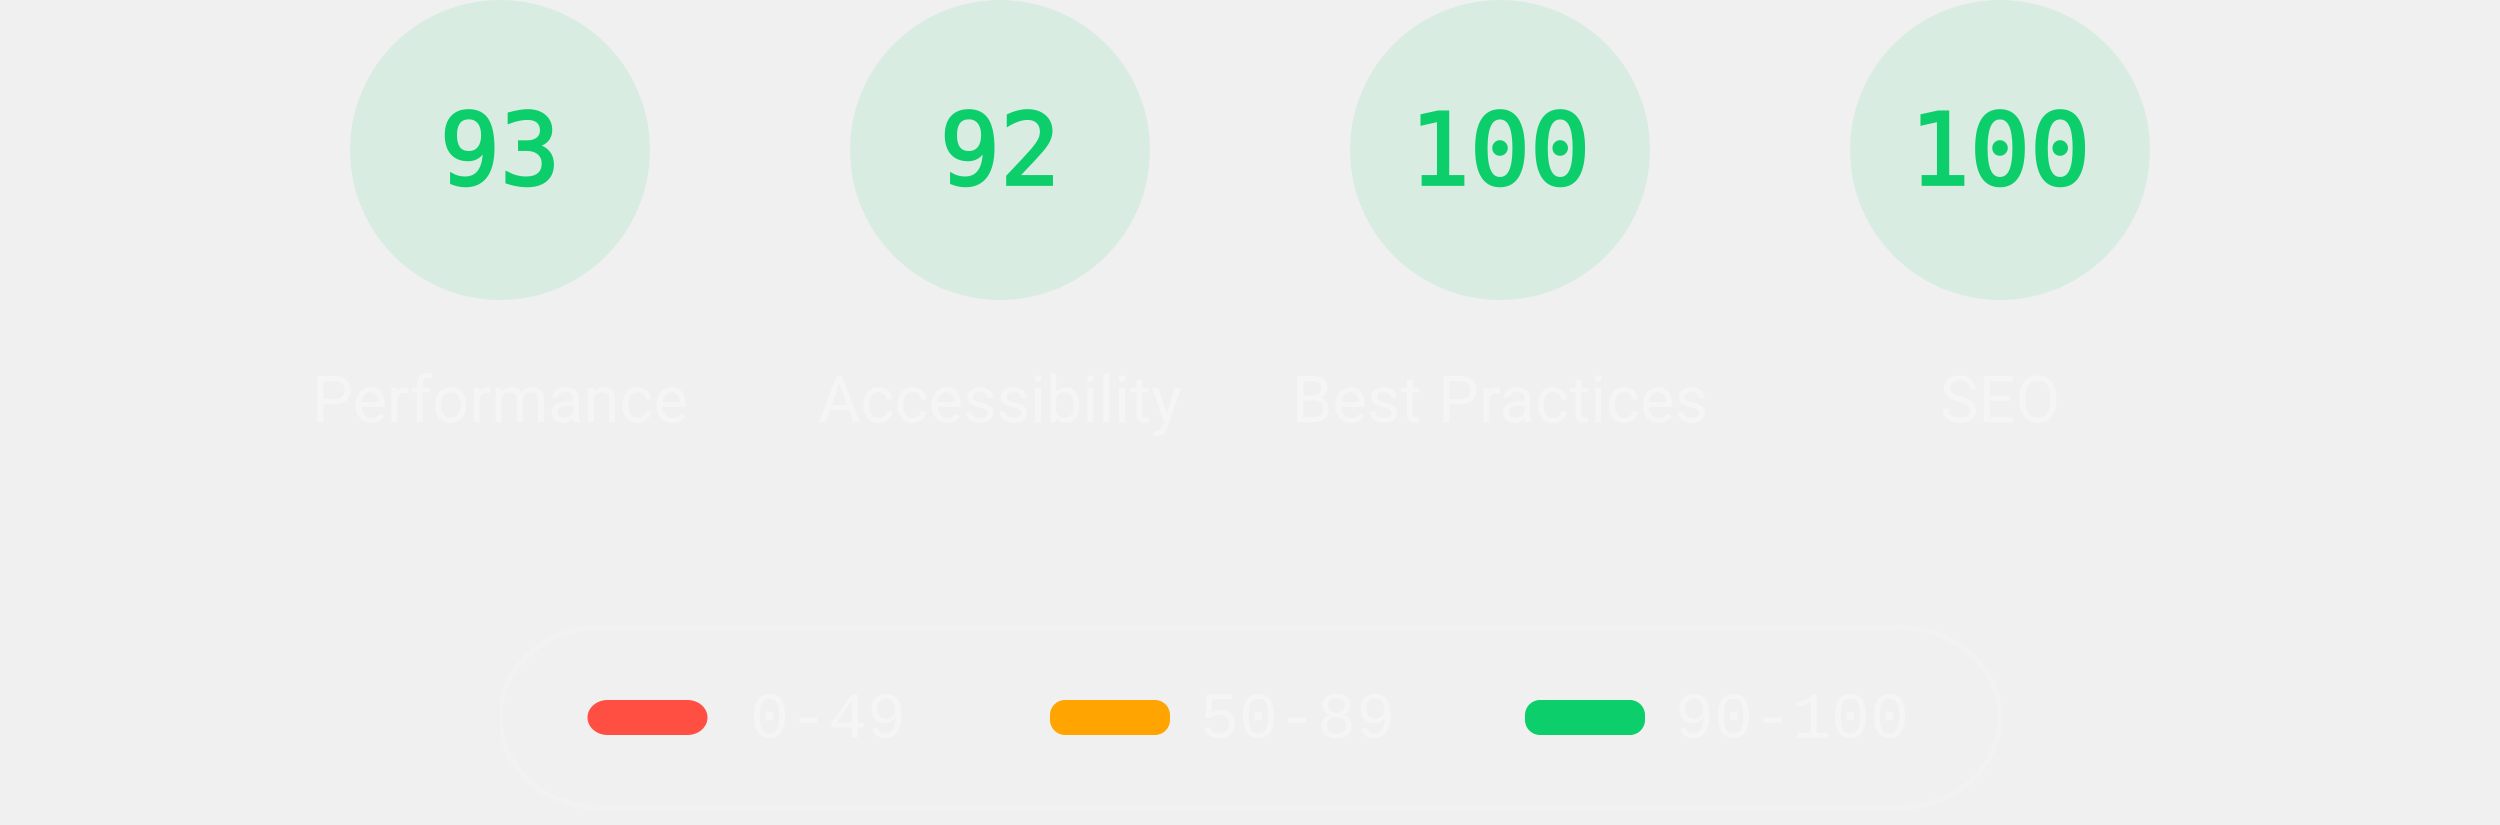
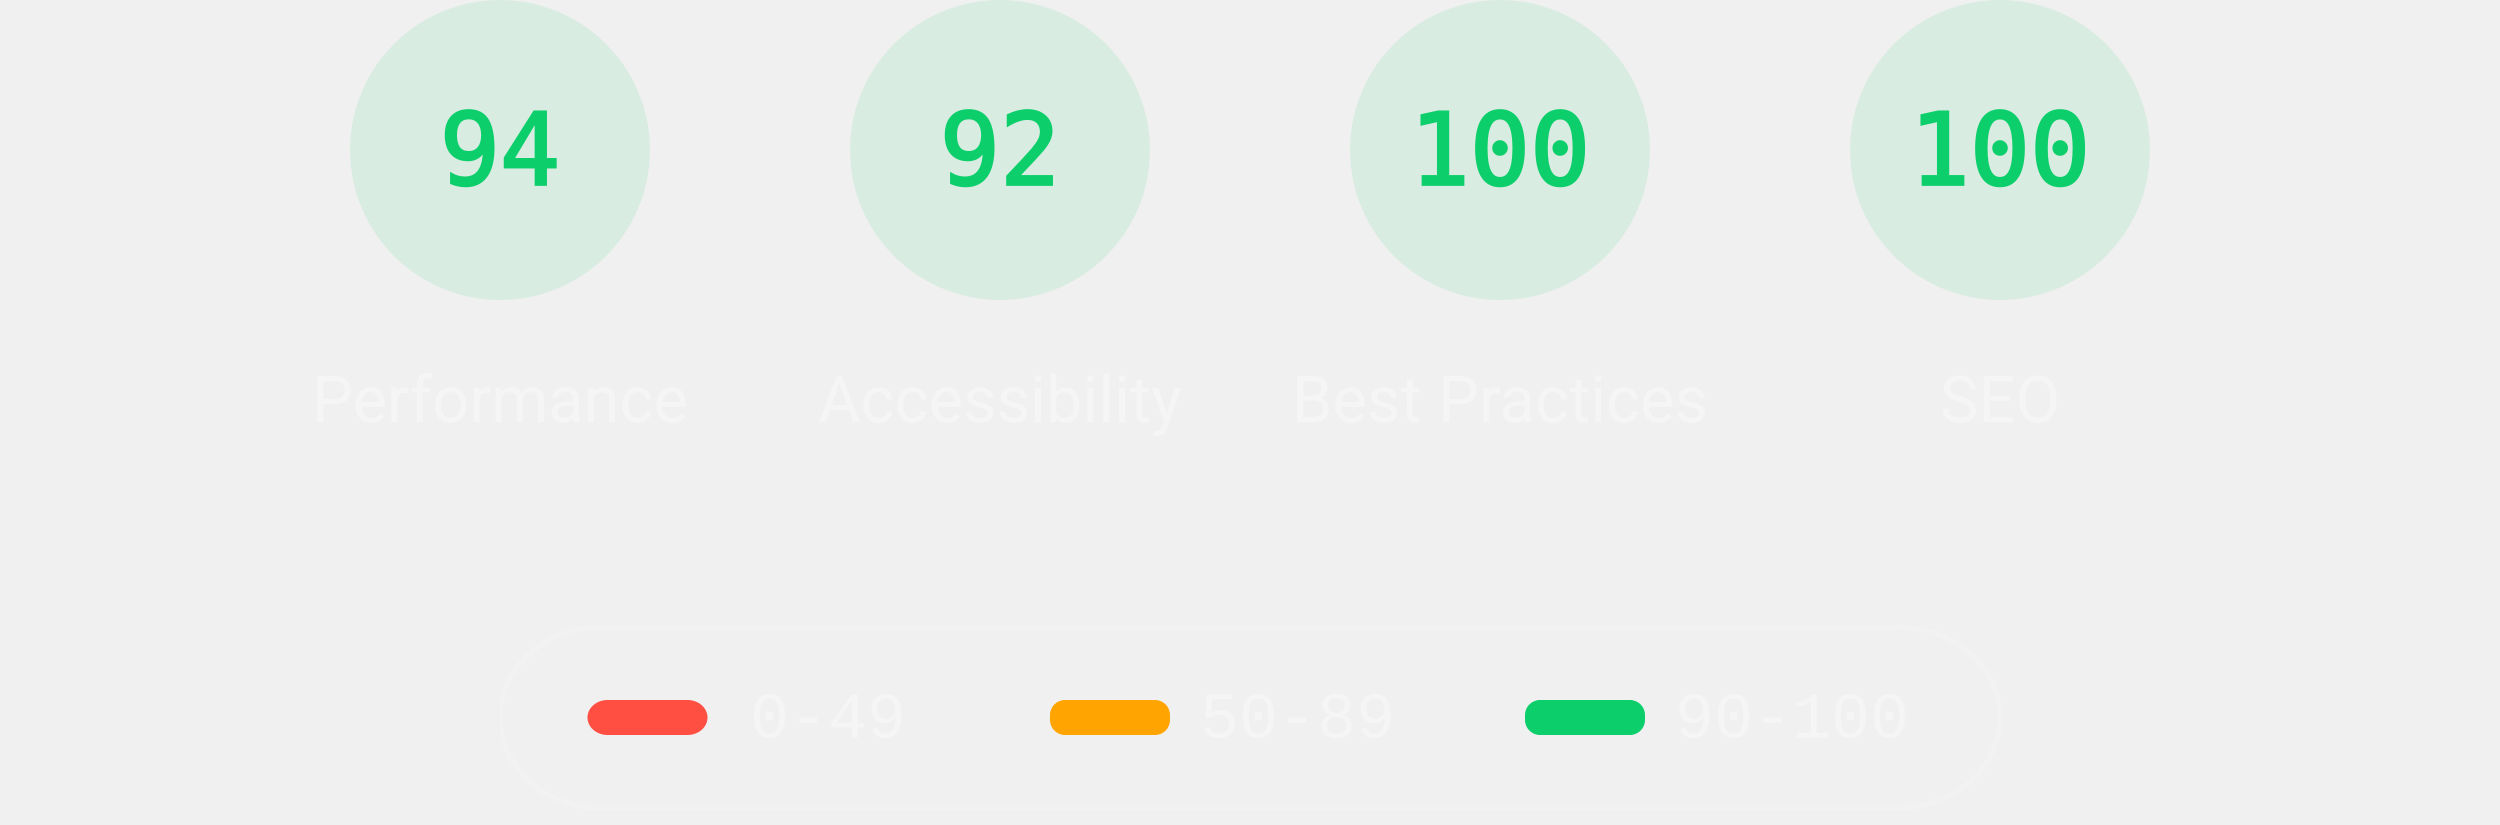
<svg xmlns="http://www.w3.org/2000/svg" class="theme--dark" fill="none" width="1000" height="330">
  <style>
			.gauge-base {
				opacity: 0.1
			}

			.gauge-arc {
				fill: none;
				animation-delay: 250ms;
				stroke-linecap: round;
				transform: rotate(-90deg);
				transform-origin: 100px 60px;
				animation: load-gauge 1s ease forwards
			}

			.guage-text {
				font-size: 40px;
				font-family: monospace;
				text-align: center
			}

			.guage-red {
				color: #ff4e42;
				fill: #ff4e42;
				stroke: #ff4e42
			}
			.guage-orange {
				color: #ffa400;
				fill: #ffa400;
				stroke: #ffa400
			}
			.guage-green {
				color: #0cce6b;
				fill: #0cce6b;
				stroke: #0cce6b
			}
			.theme--agnostic .guage-undefined {
				color: #5c5c5c;
				fill: #5c5c5c;
				stroke: #5c5c5c
			}
			.theme--light .guage-undefined {
				color: #1e1e1e;
				fill: #1e1e1e;
				stroke: #1e1e1e
			}
			.theme--dark .guage-undefined {
				color: #f5f5f5;
				fill: #f5f5f5;
				stroke: #f5f5f5
			}

			.guage-title {
				stroke: none;
				font-size: 26px;
				line-height: 26px;
				font-family: Roboto, Halvetica, Arial, sans-serif
			}
			.metric.guage-title {
				font-family: 'Courier New', Courier, monospace
			}
			.theme--agnostic .guage-title {
				color: #737373;
				fill: #737373
			}
			.theme--light .guage-title {
				color: #212121;
				fill: #212121
			}
			.theme--dark .guage-title {
				color: #f5f5f5;
				fill: #f5f5f5
			}

			@keyframes load-gauge {
				from {
					stroke-dasharray: 0 352.858
				}
			}
			.lh-gauge--pwa__disc {
				fill: #e0e0e0
			}
			.lh-gauge--pwa__logo {
				position: relative;
				fill: #b0b0b0
			}
			.lh-gauge--pwa__invisible {
				display: none
			}
			.lh-gauge--pwa__visible {
				display: inline
			}
			.guage-invisible {
				display: none
			}
			.lh-gauge--pwa__logo--primary-color {
				fill: #304ffe
			}
			.theme--agnostic .lh-gauge--pwa__logo--secondary-color {
				fill: #787878
			}
			.theme--light .lh-gauge--pwa__logo--secondary-color {
				fill: #3d3d3d
			}
			.theme--dark .lh-gauge--pwa__logo--secondary-color {
				fill: #d8b6b6
			}
			.theme--light #svg_2 {
				stroke: #00000022
			}
			.theme--agnostic #svg_2 {
				stroke: #616161
			}
			.theme--light #svg_2 {
				stroke: #00000022
			}
			.theme--dark #svg_2 {
				stroke: #f5f5f566
			}
		</style>
  <svg class="guage-div guage-perf guage-green" viewBox="0 0 200 200" width="200" height="200" x="100" y="0">
    <circle class="gauge-base" r="56" cx="100" cy="60" stroke-width="8" />
-     <circle class="gauge-arc guage-arc-1" r="56" cx="100" cy="60" stroke-width="8" style="stroke-dasharray: 327.228, 351.858;" />
-     <text class="guage-text" x="100px" y="60px" alignment-baseline="central" dominant-baseline="central" text-anchor="middle">93</text>
+     <circle class="gauge-arc guage-arc-1" r="56" cx="100" cy="60" stroke-width="8" style="stroke-dasharray: 330.747, 351.858;" />
+     <text class="guage-text" x="100px" y="60px" alignment-baseline="central" dominant-baseline="central" text-anchor="middle">94</text>
    <text class="guage-title" x="100px" y="160px" alignment-baseline="central" dominant-baseline="central" text-anchor="middle">Performance</text>
  </svg>
  <svg class="guage-div guage-acc guage-green" viewBox="0 0 200 200" width="200" height="200" x="300" y="0">
    <circle class="gauge-base" r="56" cx="100" cy="60" stroke-width="8" />
    <circle class="gauge-arc guage-arc-2" r="56" cx="100" cy="60" stroke-width="8" style="stroke-dasharray: 323.709, 351.858;" />
    <text class="guage-text" x="100px" y="60px" alignment-baseline="central" dominant-baseline="central" text-anchor="middle">92</text>
    <text class="guage-title" x="100px" y="160px" alignment-baseline="central" dominant-baseline="central" text-anchor="middle">Accessibility</text>
  </svg>
  <svg class="guage-div guage-best guage-green" viewBox="0 0 200 200" width="200" height="200" x="500" y="0">
    <circle class="gauge-base" r="56" cx="100" cy="60" stroke-width="8" />
    <circle class="gauge-arc guage-arc-3" r="56" cx="100" cy="60" stroke-width="8" style="stroke-dasharray: 351.858, 351.858;" />
    <text class="guage-text" x="100px" y="60px" alignment-baseline="central" dominant-baseline="central" text-anchor="middle">100</text>
    <text class="guage-title" x="100px" y="160px" alignment-baseline="central" dominant-baseline="central" text-anchor="middle">Best Practices</text>
  </svg>
  <svg class="guage-div guage-seo guage-green" viewBox="0 0 200 200" width="200" height="200" x="700" y="0">
    <circle class="gauge-base" r="56" cx="100" cy="60" stroke-width="8" />
    <circle class="gauge-arc guage-arc-4" r="56" cx="100" cy="60" stroke-width="8" style="stroke-dasharray: 351.858, 351.858;" />
    <text class="guage-text" x="100px" y="60px" alignment-baseline="central" dominant-baseline="central" text-anchor="middle">100</text>
    <text class="guage-title" x="100px" y="160px" alignment-baseline="central" dominant-baseline="central" text-anchor="middle">SEO</text>
  </svg>
  <svg class="guage-div guage-pwa guage-invisible" viewBox="0 0 200 200" width="200" height="200" x="900" y="0">
    <svg viewBox="0 0 60 60" width="112" height="112" x="44" y="4">
      <defs>
        <linearGradient id="lh-gauge--pwa__check-circle__gradient-0" x1="50%" y1="0%" x2="50%" y2="100%">
          <stop stop-color="#00C852" offset="0%" />
          <stop stop-color="#009688" offset="100%" />
        </linearGradient>
        <linearGradient id="lh-gauge--pwa__installable__shadow-gradient-0" x1="76.056%" x2="24.111%" y1="82.995%" y2="24.735%">
          <stop stop-color="#A5D6A7" offset="0%" />
          <stop stop-color="#80CBC4" offset="100%" />
        </linearGradient>
        <linearGradient id="lh-gauge--pwa__fast-reliable__shadow-gradient-0" x1="76.056%" y1="82.995%" x2="25.678%" y2="26.493%">
          <stop stop-color="#64B5F6" offset="0%" />
          <stop stop-color="#2979FF" offset="100%" />
        </linearGradient>
        <g id="lh-gauge--pwa__fast-reliable-badge-0">
          <circle fill="#FFFFFF" cx="10" cy="10" r="10" />
          <path fill="#304FFE" d="M10 3.58l5.25 2.34v3.5c0 3.23-2.24 6.26-5.25 7-3.01-.74-5.25-3.77-5.25-7v-3.5L10 3.58zm-.47 10.74l2.76-4.83.03-.07c.04-.08 0-.24-.22-.24h-1.64l.47-3.26h-.47l-2.7 4.77c-.02.01.05-.1-.04.05-.09.16-.1.31.18.31h1.63l-.47 3.27h.47z" />
        </g>
        <g id="lh-gauge--pwa__installable-badge-0">
          <circle fill="#FFFFFF" cx="10" cy="10" r="10" />
          <path fill="#009688" d="M10 4.167A5.835 5.835 0 0 0 4.167 10 5.835 5.835 0 0 0 10 15.833 5.835 5.835 0 0 0 15.833 10 5.835 5.835 0 0 0 10 4.167zm2.917 6.416h-2.334v2.334H9.417v-2.334H7.083V9.417h2.334V7.083h1.166v2.334h2.334v1.166z" />
        </g>
      </defs>
      <g stroke="none" fill-rule="nonzero">
        <circle class="lh-gauge--pwa__disc" cx="30" cy="30" r="30" />
        <g class="lh-gauge--pwa__logo">
          <path d="M35.66 19.39l.7-1.75h2L37.4 15 38.6 12l3.4 9h-2.51l-.58-1.61z" />
          <path d="M33.52 21l3.65-9h-2.42l-2.5 5.82L30.5 12h-1.86l-1.9 5.82-1.35-2.65-1.21 3.72L25.4 21h2.38l1.72-5.2 1.64 5.2z" />
          <path fill-rule="nonzero" d="M20.3 17.91h1.48c.45 0 .85-.05 1.2-.15l.39-1.18 1.07-3.3a2.64 2.64 0 0 0-.28-.37c-.55-.6-1.36-.91-2.42-.91H18v9h2.3V17.9zm1.96-3.84c.22.22.33.5.33.87 0 .36-.1.65-.29.87-.2.23-.59.35-1.15.35h-.86v-2.41h.87c.52 0 .89.1 1.1.32z" />
        </g>
        <rect class="lh-gauge--pwa__component lh-gauge--pwa__na-line lh-gauge--pwa__invisible" fill="#FFFFFF" x="20" y="32" width="20" height="4" rx="2" />
        <g class="lh-gauge--pwa__component lh-gauge--pwa__fast-reliable-badge lh-gauge--pwa__invisible" transform="translate(20, 29)">
          <path fill="url(#lh-gauge--pwa__fast-reliable__shadow-gradient-0)" d="M33.63 19.49A30 30 0 0 1 16.2 30.36L3 17.14 17.14 3l16.49 16.49z" />
          <use href="#lh-gauge--pwa__fast-reliable-badge-0" />
        </g>
        <g class="lh-gauge--pwa__component lh-gauge--pwa__installable-badge lh-gauge--pwa__invisible" transform="translate(20, 29)">
          <path fill="url(#lh-gauge--pwa__installable__shadow-gradient-0)" d="M33.629 19.487c-4.272 5.453-10.391 9.39-17.415 10.869L3 17.142 17.142 3 33.63 19.487z" />
          <use href="#lh-gauge--pwa__installable-badge-0" />
        </g>
        <g class="lh-gauge--pwa__component lh-gauge--pwa__fast-reliable-installable-badges lh-gauge--pwa__invisible">
          <g transform="translate(8, 29)">
            <path fill="url(#lh-gauge--pwa__fast-reliable__shadow-gradient-0)" d="M16.321 30.463L3 17.143 17.142 3l22.365 22.365A29.864 29.864 0 0 1 22 31c-1.942 0-3.84-.184-5.679-.537z" />
            <use href="#lh-gauge--pwa__fast-reliable-badge-0" />
          </g>
          <g transform="translate(32, 29)">
            <path fill="url(#lh-gauge--pwa__installable__shadow-gradient-0)" d="M25.982 11.84a30.107 30.107 0 0 1-13.08 15.203L3 17.143 17.142 3l8.84 8.84z" />
            <use href="#lh-gauge--pwa__installable-badge-0" />
          </g>
        </g>
        <g class="lh-gauge--pwa__component lh-gauge--pwa__check-circle lh-gauge--pwa__invisible" transform="translate(18, 28)">
          <circle fill="#FFFFFF" cx="12" cy="12" r="12" />
          <path fill="url(#lh-gauge--pwa__check-circle__gradient-0)" d="M12 2a10 10 0 1 0 0 20 10 10 0 0 0 0-20zm-2 15l-5-5 1.41-1.41L10 14.17l7.59-7.59L19 8l-9 9z" />
        </g>
      </g>
    </svg>
    <text class="guage-title" y="160px" alignment-baseline="central" dominant-baseline="central" text-anchor="middle">
      <tspan x="100px" dy="-6px">Progressive</tspan>
      <tspan x="100px" dy="30px">Web App</tspan>
    </text>
  </svg>
  <svg width="604" height="76" x="200" y="250">
    <g>
      <rect fill="none" id="canvas_background" height="80" width="604" y="-1" x="-1" />
      <g display="none" overflow="visible" y="0" x="0" height="100%" width="100%" id="canvasGrid">
        <rect fill="url(#gridpattern)" stroke-width="0" y="0" x="0" height="100%" width="100%" />
      </g>
    </g>
    <g>
      <rect fill-opacity="0" stroke-width="2" rx="40" id="svg_2" height="72" width="600" y="1" x="0" fill="#000000" />
      <rect stroke="#000" rx="8" id="svg_3" height="14" width="48" y="30" x="35" stroke-opacity="null" stroke-width="0" fill="#ff4e42" />
      <rect stroke="#000" rx="6" id="svg_4" height="14" width="48" y="30" x="220" stroke-opacity="null" stroke-width="0" fill="#ffa400" />
      <rect stroke="#000" rx="6" id="svg_5" height="14" width="48" y="30" x="410" stroke-opacity="null" stroke-width="0" fill="#0cce6b" />
      <text class="metric guage-title" xml:space="preserve" text-anchor="start" font-size="26" id="svg_6" y="45" x="100" stroke-opacity="null" stroke-width="0" stroke="#000">0-49</text>
      <text class="metric guage-title" xml:space="preserve" text-anchor="start" font-size="26" id="svg_7" y="45" x="280" stroke-opacity="null" stroke-width="0" stroke="#000">50-89</text>
      <text class="metric guage-title" xml:space="preserve" text-anchor="start" font-size="26" id="svg_8" y="45" x="470" stroke-opacity="null" stroke-width="0" stroke="#000">90-100</text>
    </g>
  </svg>
</svg>
